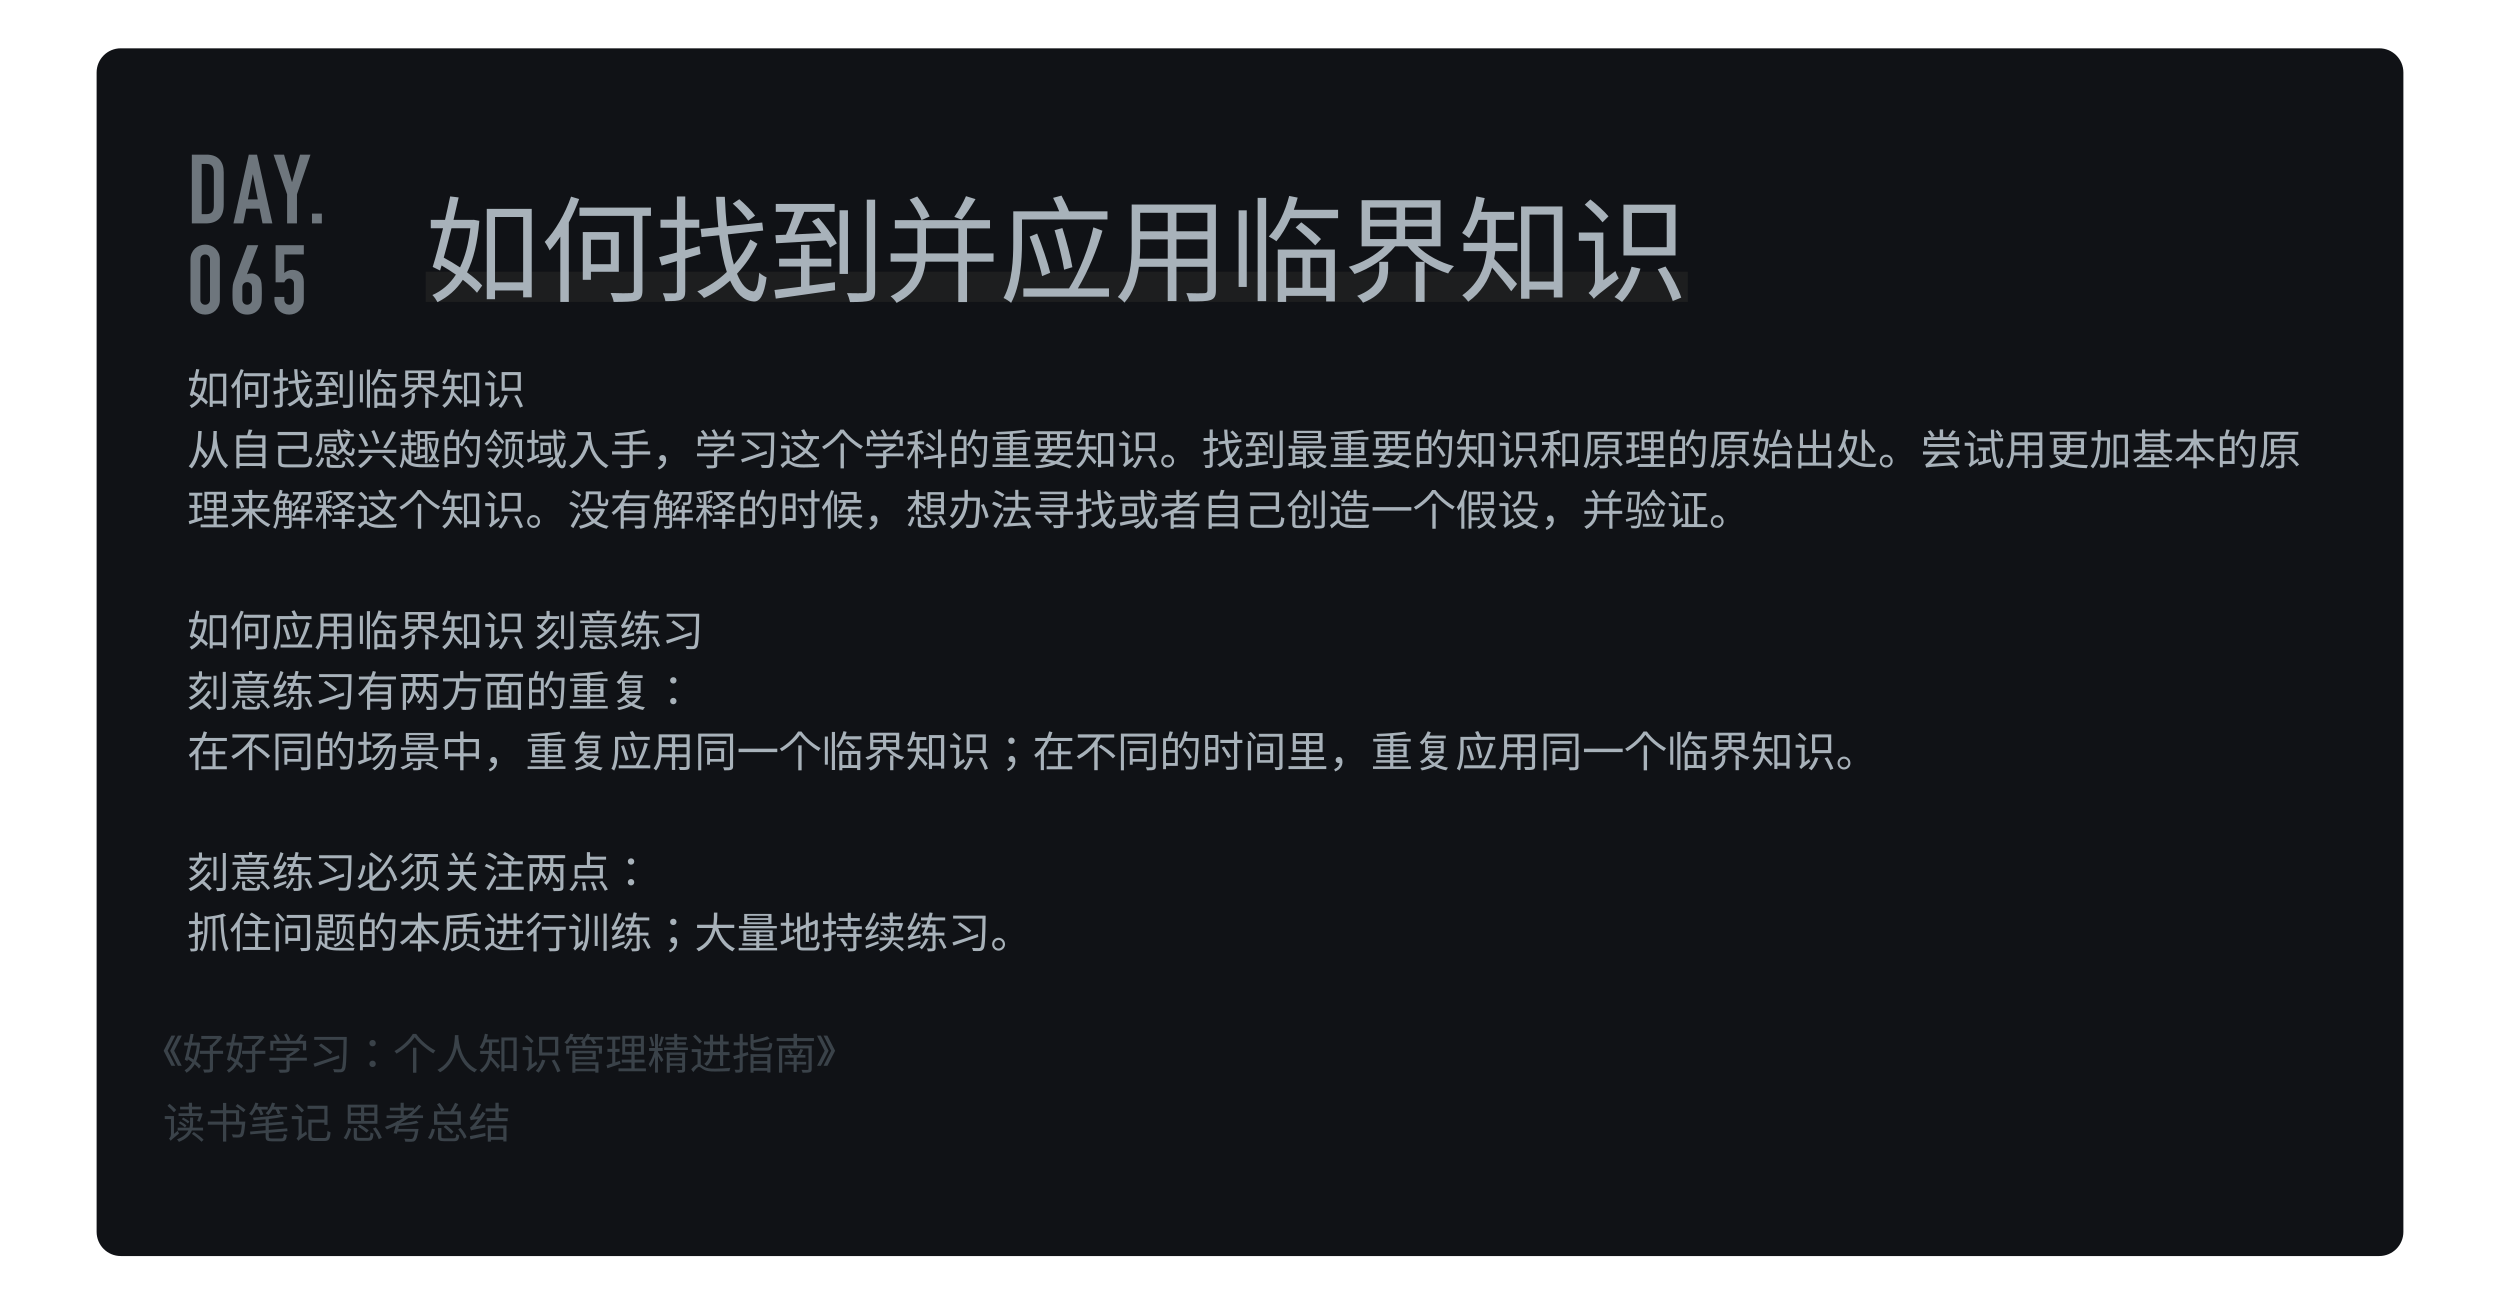
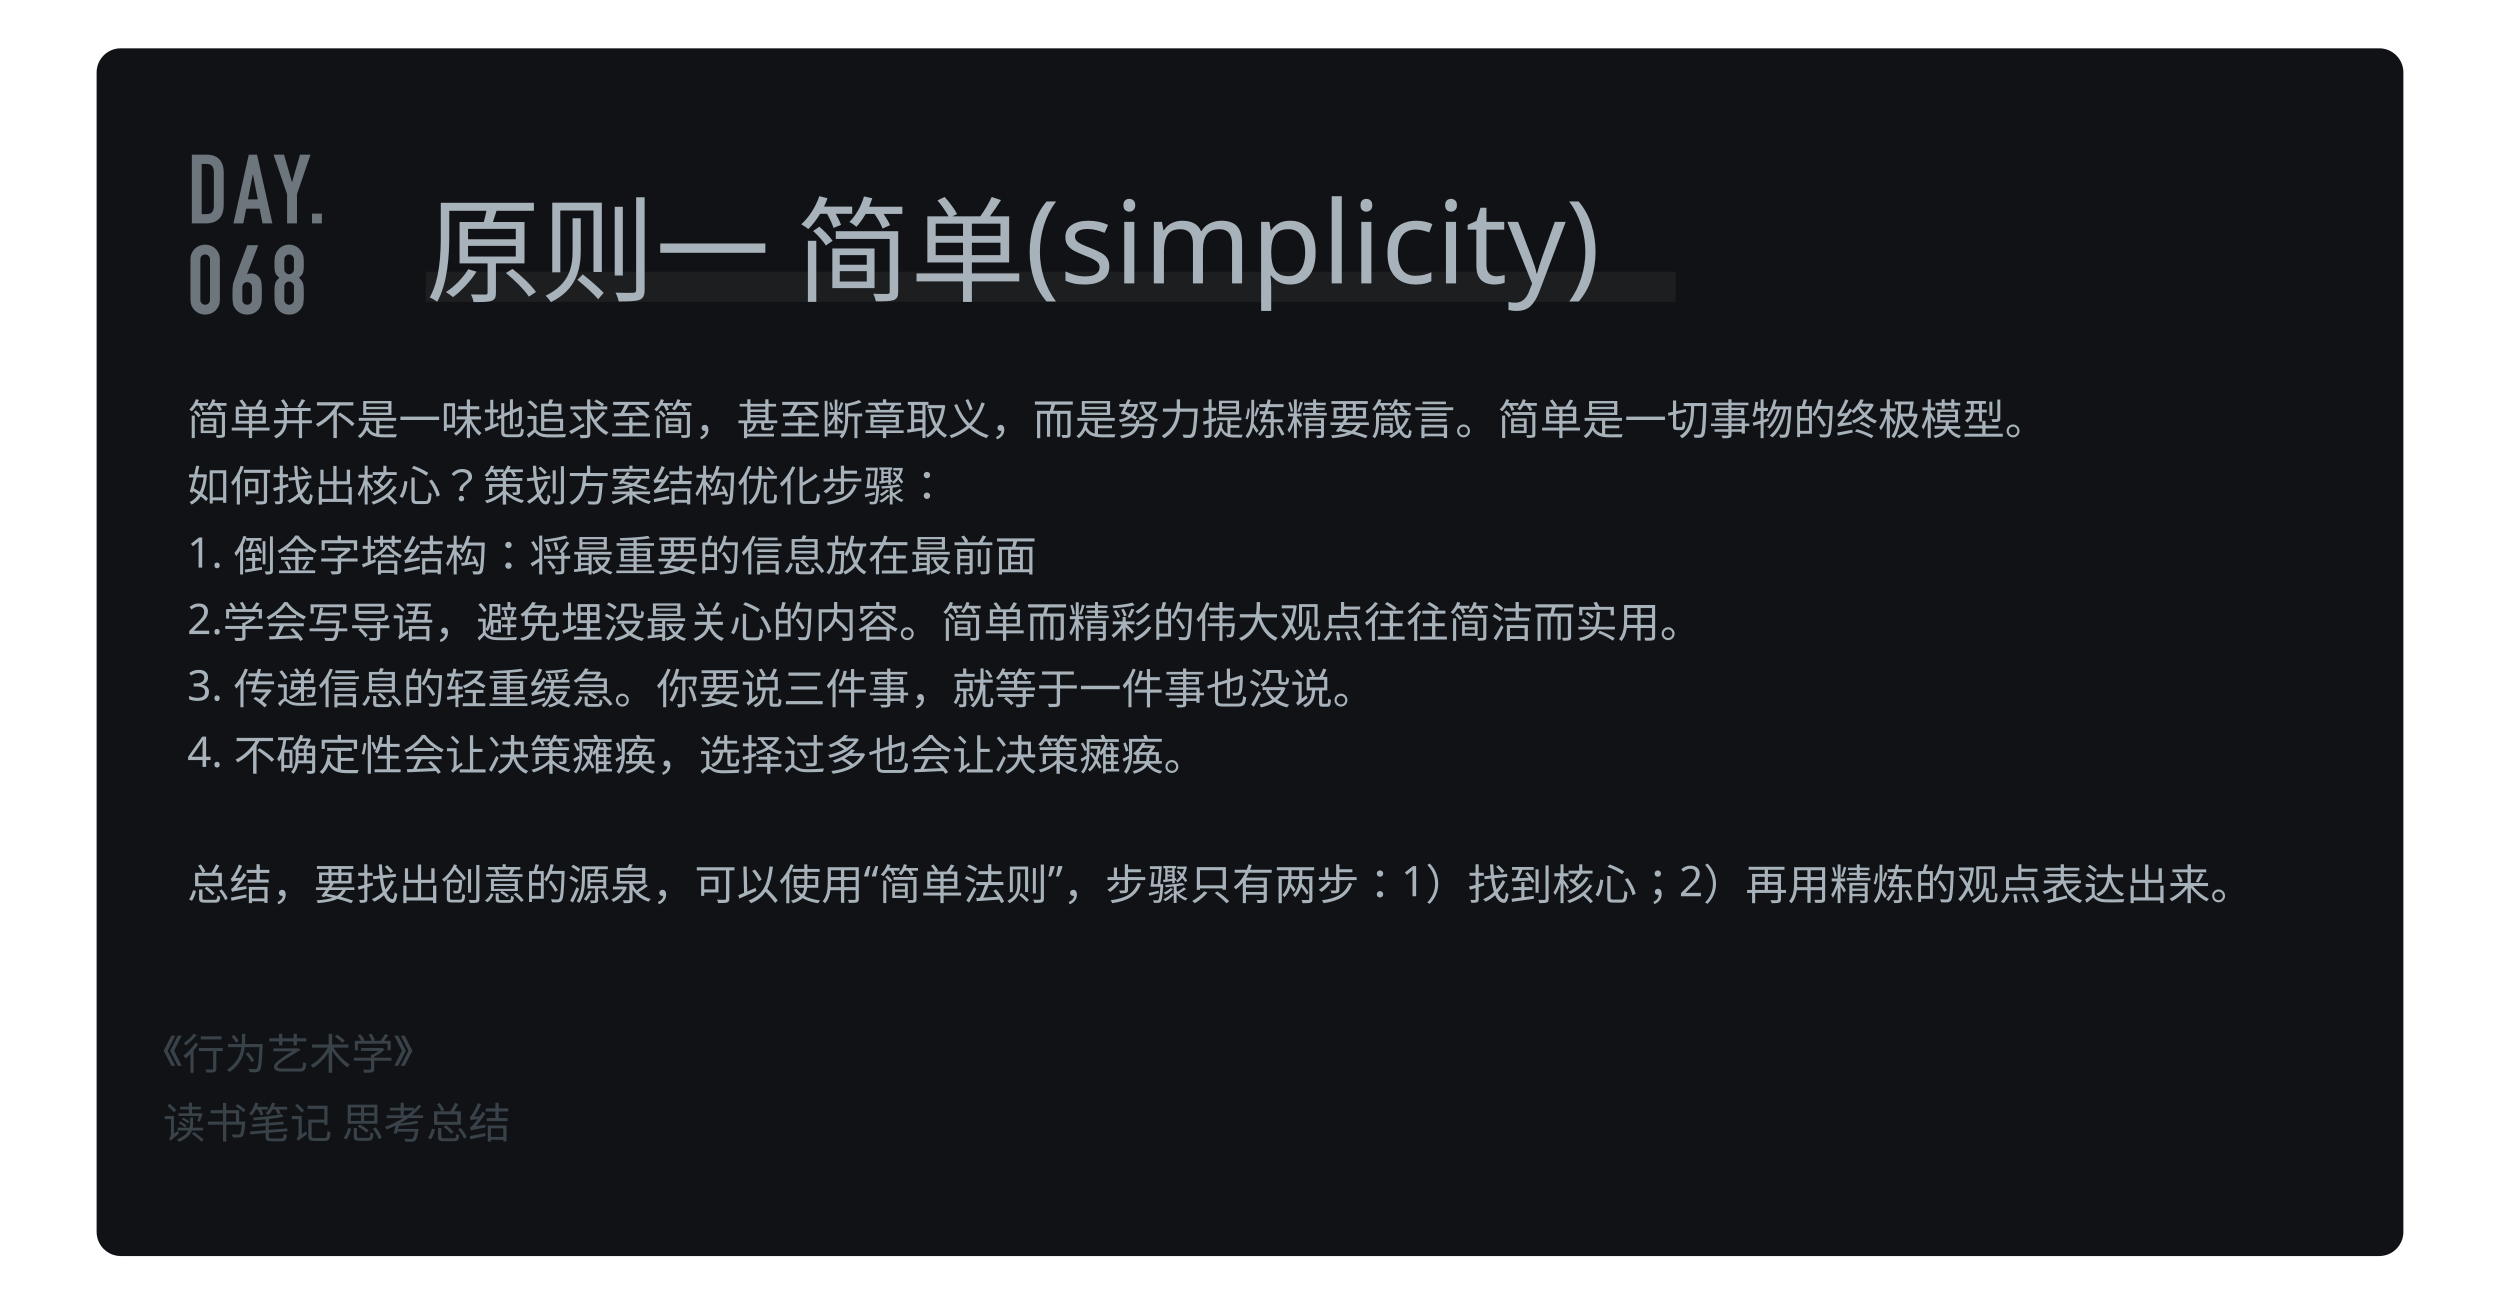
<svg xmlns="http://www.w3.org/2000/svg" width="828px" height="432px" viewBox="0 0 828 432" version="1.1">
-   <g id="65" stroke="none" stroke-width="1" fill="none" fill-rule="evenodd">
+   <g id="68" stroke="none" stroke-width="1" fill="none" fill-rule="evenodd">
    <g id="编组" transform="translate(32, 16)">
      <rect id="矩形" fill="#101216" x="0" y="0" width="764" height="400" rx="8" />
-       <path d="M31.536,58 L31.536,35.216 L36.368,35.216 C38.245,35.216 39.669,35.728 40.64,36.752 C41.611,37.776 42.096,39.227 42.096,41.104 L42.096,51.76 C42.096,53.893 41.579,55.467 40.544,56.48 C39.509,57.493 38.021,58 36.08,58 L31.536,58 Z M34.8,38.288 L34.8,54.928 L36.304,54.928 C37.221,54.928 37.872,54.699 38.256,54.24 C38.64,53.781 38.832,53.061 38.832,52.08 L38.832,41.104 C38.832,40.208 38.651,39.515 38.288,39.024 C37.925,38.533 37.264,38.288 36.304,38.288 L34.8,38.288 Z M53.376,50.032 L51.776,41.776 L51.712,41.776 L50.112,50.032 L53.376,50.032 Z M45.312,58 L50.4,35.216 L53.12,35.216 L58.208,58 L54.944,58 L53.984,53.104 L49.536,53.104 L48.576,58 L45.312,58 Z M63.088,58 L63.088,48.368 L58.608,35.216 L62.064,35.216 L64.688,44.272 L64.752,44.272 L67.376,35.216 L70.832,35.216 L66.352,48.368 L66.352,58 L63.088,58 Z M71.328,58 L71.328,54.736 L74.592,54.736 L74.592,58 L71.328,58 Z M31.088,69.92 C31.088,69.152 31.221,68.469 31.488,67.872 C31.755,67.275 32.112,66.763 32.56,66.336 C33.008,65.909 33.525,65.584 34.112,65.36 C34.699,65.136 35.312,65.024 35.952,65.024 C36.592,65.024 37.205,65.136 37.792,65.36 C38.379,65.584 38.896,65.909 39.344,66.336 C39.792,66.763 40.149,67.275 40.416,67.872 C40.683,68.469 40.816,69.152 40.816,69.92 L40.816,83.296 C40.816,84.064 40.683,84.747 40.416,85.344 C40.149,85.941 39.792,86.453 39.344,86.88 C38.896,87.307 38.379,87.632 37.792,87.856 C37.205,88.08 36.592,88.192 35.952,88.192 C35.312,88.192 34.699,88.08 34.112,87.856 C33.525,87.632 33.008,87.307 32.56,86.88 C32.112,86.453 31.755,85.941 31.488,85.344 C31.221,84.747 31.088,84.064 31.088,83.296 L31.088,69.92 Z M34.352,83.296 C34.352,83.765 34.501,84.155 34.8,84.464 C35.099,84.773 35.483,84.928 35.952,84.928 C36.421,84.928 36.805,84.773 37.104,84.464 C37.403,84.155 37.552,83.765 37.552,83.296 L37.552,69.92 C37.552,69.451 37.403,69.061 37.104,68.752 C36.805,68.443 36.421,68.288 35.952,68.288 C35.483,68.288 35.099,68.443 34.8,68.752 C34.501,69.061 34.352,69.451 34.352,69.92 L34.352,83.296 Z M53.536,65.216 L49.824,74.784 L49.888,74.848 C49.995,74.763 50.16,74.693 50.384,74.64 C50.608,74.587 50.901,74.56 51.264,74.56 C51.84,74.56 52.373,74.699 52.864,74.976 C53.355,75.253 53.739,75.605 54.016,76.032 C54.165,76.267 54.283,76.501 54.368,76.736 C54.453,76.971 54.528,77.28 54.592,77.664 L54.631,78.082 C54.655,78.383 54.674,78.729 54.688,79.12 L54.702,79.589 C54.71,79.921 54.715,80.292 54.718,80.701 L54.72,81.344 C54.72,82.091 54.709,82.704 54.688,83.184 L54.657,83.722 C54.639,83.971 54.618,84.192 54.592,84.384 C54.528,84.725 54.448,85.013 54.352,85.248 C54.256,85.483 54.133,85.728 53.984,85.984 C53.557,86.688 52.987,87.232 52.272,87.616 C51.557,88 50.752,88.192 49.856,88.192 C48.96,88.192 48.16,87.995 47.456,87.6 C46.752,87.205 46.187,86.667 45.76,85.984 C45.589,85.728 45.456,85.483 45.36,85.248 C45.264,85.013 45.195,84.725 45.152,84.384 C45.088,84.064 45.045,83.664 45.024,83.184 L45.008,82.74 C45,82.422 44.994,82.061 44.993,81.656 L44.995,80.771 C44.998,80.408 45.005,80.086 45.016,79.804 L45.024,79.6 C45.045,79.141 45.077,78.741 45.12,78.4 C45.163,78.08 45.227,77.787 45.312,77.52 C45.397,77.253 45.493,76.971 45.6,76.672 L49.888,65.216 L53.536,65.216 Z M51.456,79.072 C51.456,78.581 51.296,78.187 50.976,77.888 C50.656,77.589 50.283,77.44 49.856,77.44 C49.429,77.44 49.056,77.589 48.736,77.888 C48.416,78.187 48.256,78.581 48.256,79.072 L48.256,83.296 C48.256,83.787 48.416,84.181 48.736,84.48 C49.056,84.779 49.429,84.928 49.856,84.928 C50.283,84.928 50.656,84.779 50.976,84.48 C51.296,84.181 51.456,83.787 51.456,83.296 L51.456,79.072 Z M68.624,65.216 L68.624,68.288 L62.16,68.288 L62.16,74.432 C62.459,74.133 62.843,73.883 63.312,73.68 C63.781,73.477 64.304,73.376 64.88,73.376 C65.989,73.376 66.891,73.712 67.584,74.384 C68.277,75.056 68.624,76.064 68.624,77.408 L68.624,83.296 C68.624,84.064 68.491,84.747 68.224,85.344 C67.957,85.941 67.6,86.453 67.152,86.88 C66.704,87.307 66.187,87.632 65.6,87.856 C65.013,88.08 64.4,88.192 63.76,88.192 C63.12,88.192 62.507,88.08 61.92,87.856 C61.333,87.632 60.816,87.307 60.368,86.88 C59.92,86.453 59.563,85.941 59.296,85.344 C59.029,84.747 58.896,84.064 58.896,83.296 L58.896,82.336 L62.16,82.336 L62.16,83.168 C62.16,83.723 62.315,84.155 62.624,84.464 C62.933,84.773 63.333,84.928 63.824,84.928 C64.315,84.928 64.693,84.779 64.96,84.48 C65.227,84.181 65.36,83.765 65.36,83.232 L65.36,77.888 C65.36,77.44 65.216,77.056 64.928,76.736 C64.64,76.416 64.272,76.256 63.824,76.256 C63.547,76.256 63.312,76.304 63.12,76.4 C62.928,76.496 62.768,76.608 62.64,76.736 C62.512,76.864 62.416,77.003 62.352,77.152 L62.16,77.504 L62.16,77.504 L59.28,77.504 L59.28,65.216 L68.624,65.216 Z" id="DAY.065" fill="#6E767D" fill-rule="nonzero" />
+       <path d="M31.536,58 L31.536,35.216 L36.368,35.216 C38.245,35.216 39.669,35.728 40.64,36.752 C41.611,37.776 42.096,39.227 42.096,41.104 L42.096,51.76 C42.096,53.893 41.579,55.467 40.544,56.48 C39.509,57.493 38.021,58 36.08,58 L31.536,58 Z M34.8,38.288 L34.8,54.928 L36.304,54.928 C37.221,54.928 37.872,54.699 38.256,54.24 C38.64,53.781 38.832,53.061 38.832,52.08 L38.832,41.104 C38.832,40.208 38.651,39.515 38.288,39.024 C37.925,38.533 37.264,38.288 36.304,38.288 L34.8,38.288 Z M53.376,50.032 L51.776,41.776 L51.712,41.776 L50.112,50.032 L53.376,50.032 Z M45.312,58 L50.4,35.216 L53.12,35.216 L58.208,58 L54.944,58 L53.984,53.104 L49.536,53.104 L48.576,58 L45.312,58 Z M63.088,58 L63.088,48.368 L58.608,35.216 L62.064,35.216 L64.688,44.272 L64.752,44.272 L67.376,35.216 L70.832,35.216 L66.352,48.368 L66.352,58 L63.088,58 Z M71.328,58 L71.328,54.736 L74.592,54.736 L74.592,58 L71.328,58 Z M31.088,69.92 C31.088,69.152 31.221,68.469 31.488,67.872 C31.755,67.275 32.112,66.763 32.56,66.336 C33.008,65.909 33.525,65.584 34.112,65.36 C34.699,65.136 35.312,65.024 35.952,65.024 C36.592,65.024 37.205,65.136 37.792,65.36 C38.379,65.584 38.896,65.909 39.344,66.336 C39.792,66.763 40.149,67.275 40.416,67.872 C40.683,68.469 40.816,69.152 40.816,69.92 L40.816,83.296 C40.816,84.064 40.683,84.747 40.416,85.344 C40.149,85.941 39.792,86.453 39.344,86.88 C38.896,87.307 38.379,87.632 37.792,87.856 C37.205,88.08 36.592,88.192 35.952,88.192 C35.312,88.192 34.699,88.08 34.112,87.856 C33.525,87.632 33.008,87.307 32.56,86.88 C32.112,86.453 31.755,85.941 31.488,85.344 C31.221,84.747 31.088,84.064 31.088,83.296 L31.088,69.92 Z M34.352,83.296 C34.352,83.765 34.501,84.155 34.8,84.464 C35.099,84.773 35.483,84.928 35.952,84.928 C36.421,84.928 36.805,84.773 37.104,84.464 C37.403,84.155 37.552,83.765 37.552,83.296 L37.552,69.92 C37.552,69.451 37.403,69.061 37.104,68.752 C36.805,68.443 36.421,68.288 35.952,68.288 C35.483,68.288 35.099,68.443 34.8,68.752 C34.501,69.061 34.352,69.451 34.352,69.92 L34.352,83.296 Z M53.536,65.216 L49.824,74.784 L49.888,74.848 C49.995,74.763 50.16,74.693 50.384,74.64 C50.608,74.587 50.901,74.56 51.264,74.56 C51.84,74.56 52.373,74.699 52.864,74.976 C53.355,75.253 53.739,75.605 54.016,76.032 C54.165,76.267 54.283,76.501 54.368,76.736 C54.453,76.971 54.528,77.28 54.592,77.664 L54.631,78.082 C54.655,78.383 54.674,78.729 54.688,79.12 L54.702,79.589 C54.71,79.921 54.715,80.292 54.718,80.701 L54.72,81.344 C54.72,82.091 54.709,82.704 54.688,83.184 L54.657,83.722 C54.639,83.971 54.618,84.192 54.592,84.384 C54.528,84.725 54.448,85.013 54.352,85.248 C54.256,85.483 54.133,85.728 53.984,85.984 C53.557,86.688 52.987,87.232 52.272,87.616 C51.557,88 50.752,88.192 49.856,88.192 C48.96,88.192 48.16,87.995 47.456,87.6 C46.752,87.205 46.187,86.667 45.76,85.984 C45.589,85.728 45.456,85.483 45.36,85.248 C45.264,85.013 45.195,84.725 45.152,84.384 C45.088,84.064 45.045,83.664 45.024,83.184 L45.008,82.74 C45,82.422 44.994,82.061 44.993,81.656 L44.995,80.771 C44.998,80.408 45.005,80.086 45.016,79.804 L45.024,79.6 C45.045,79.141 45.077,78.741 45.12,78.4 C45.163,78.08 45.227,77.787 45.312,77.52 C45.397,77.253 45.493,76.971 45.6,76.672 L49.888,65.216 L53.536,65.216 Z M51.456,79.072 C51.456,78.581 51.296,78.187 50.976,77.888 C50.656,77.589 50.283,77.44 49.856,77.44 C49.429,77.44 49.056,77.589 48.736,77.888 C48.416,78.187 48.256,78.581 48.256,79.072 L48.256,83.296 C48.256,83.787 48.416,84.181 48.736,84.48 C49.056,84.779 49.429,84.928 49.856,84.928 C50.283,84.928 50.656,84.779 50.976,84.48 C51.296,84.181 51.456,83.787 51.456,83.296 L51.456,79.072 Z M63.76,65.024 C64.507,65.024 65.2,65.179 65.84,65.488 C66.48,65.797 67.013,66.229 67.44,66.784 C67.653,67.061 67.835,67.328 67.984,67.584 C68.133,67.84 68.261,68.128 68.368,68.448 C68.475,68.768 68.544,69.147 68.576,69.584 C68.608,70.021 68.624,70.549 68.624,71.168 L68.62,71.815 C68.616,72.223 68.606,72.583 68.592,72.896 C68.571,73.365 68.507,73.781 68.4,74.144 C68.293,74.507 68.128,74.832 67.904,75.12 C67.68,75.408 67.376,75.712 66.992,76.032 C67.376,76.331 67.68,76.629 67.904,76.928 C68.128,77.227 68.293,77.579 68.4,77.984 C68.507,78.389 68.571,78.885 68.592,79.472 L68.614,80.3 C68.621,80.7 68.624,81.144 68.624,81.632 L68.62,82.205 C68.614,82.658 68.599,83.048 68.576,83.376 C68.544,83.835 68.496,84.235 68.432,84.576 C68.368,84.917 68.277,85.205 68.16,85.44 C68.043,85.675 67.899,85.92 67.728,86.176 C67.365,86.731 66.853,87.205 66.192,87.6 C65.531,87.995 64.72,88.192 63.76,88.192 C62.8,88.192 61.989,87.995 61.328,87.6 C60.667,87.205 60.155,86.731 59.792,86.176 C59.621,85.92 59.477,85.675 59.36,85.44 C59.243,85.205 59.152,84.917 59.088,84.576 C59.024,84.235 58.976,83.835 58.944,83.376 L58.92,82.953 C58.907,82.651 58.9,82.308 58.897,81.926 L58.899,80.933 C58.903,80.378 58.913,79.891 58.928,79.472 C58.949,78.885 59.013,78.389 59.12,77.984 C59.227,77.579 59.392,77.227 59.616,76.928 C59.84,76.629 60.144,76.331 60.528,76.032 C60.144,75.712 59.84,75.408 59.616,75.12 C59.392,74.832 59.227,74.507 59.12,74.144 C59.013,73.781 58.949,73.365 58.928,72.896 L58.91,72.391 C58.903,72.121 58.899,71.824 58.897,71.5 L58.896,71.168 C58.896,70.549 58.917,70.021 58.96,69.584 C59.003,69.147 59.077,68.768 59.184,68.448 C59.291,68.128 59.413,67.84 59.552,67.584 C59.691,67.328 59.867,67.061 60.08,66.784 C60.507,66.229 61.04,65.797 61.68,65.488 C62.32,65.179 63.013,65.024 63.76,65.024 Z M63.76,77.248 C63.333,77.248 62.96,77.403 62.64,77.712 C62.32,78.021 62.16,78.4 62.16,78.848 L62.16,78.848 L62.16,83.328 C62.16,83.776 62.32,84.155 62.64,84.464 C62.96,84.773 63.333,84.928 63.76,84.928 C64.187,84.928 64.56,84.773 64.88,84.464 C65.2,84.155 65.36,83.776 65.36,83.328 L65.36,83.328 L65.36,78.848 C65.36,78.4 65.2,78.021 64.88,77.712 C64.56,77.403 64.187,77.248 63.76,77.248 Z M63.76,68.288 C63.333,68.288 62.96,68.443 62.64,68.752 C62.32,69.061 62.16,69.44 62.16,69.888 L62.16,73.216 C62.16,73.664 62.32,74.043 62.64,74.352 C62.96,74.661 63.333,74.816 63.76,74.816 C64.187,74.816 64.56,74.661 64.88,74.352 C65.2,74.043 65.36,73.664 65.36,73.216 L65.36,69.888 C65.36,69.44 65.2,69.061 64.88,68.752 C64.56,68.443 64.187,68.288 63.76,68.288 Z" id="DAY.068" fill="#6E767D" fill-rule="nonzero" />
    </g>
-     <rect id="矩形" fill="#1D1E1F" x="141" y="90" width="418" height="10" />
-     <text id="如何找到并应用临界知识" font-family="PingFangSC-Semibold, PingFang SC" font-size="38" font-weight="500" line-spacing="38" fill="#A8B2BA">
-       <tspan x="141" y="97">如何找到并应用临界知识</tspan>
+     <rect id="矩形" fill="#1D1E1F" x="141" y="90" width="414" height="10" />
+     <text id="原则一-简单(simplicity)" font-family="PingFangSC-Semibold, PingFang SC" font-size="38" font-weight="500" line-spacing="38" fill="#A8B2BA">
+       <tspan x="141" y="97">原则一  简单(simplicity)</tspan>
    </text>
-     <text id="如何找到临界知识-从自己感兴趣的领域入手" font-family="PingFangSC-Regular, PingFang SC" font-size="14" font-weight="normal" line-spacing="20" fill="#A8B2BA">
-       <tspan x="62" y="134">如何找到临界知识</tspan>
-       <tspan x="62" y="154">从自己感兴趣的领域入手，学习这个学科的重要知识。找到最重要的知识和原理的原始出处。尝试用更加基本的原</tspan>
-       <tspan x="62" y="174">理来解释这个知识。没有解释的时候，想办法寻找或者自己创造一个假设，并验证。</tspan>
-       <tspan x="62" y="194" />
-       <tspan x="62" y="214">如何应用临界知识     刻意练习</tspan>
-       <tspan x="62" y="234">刻意练习有两方面的重复：</tspan>
-       <tspan x="62" y="254">在不同的场景中，重复应用同一个临界知识；在不同的时间里，重复应用同一个临界知识。</tspan>
-       <tspan x="62" y="274" />
-       <tspan x="62" y="294">刻意练习必须关注两点：</tspan>
-       <tspan x="62" y="314">抓住问题的本质进行训练；大量地持续练习。</tspan>
+     <text id="简单并不是一味地追求至简，甚至断章取义，" font-family="PingFangSC-Regular, PingFang SC" font-size="14" font-weight="normal" line-spacing="22" fill="#A8B2BA">
+       <tspan x="62" y="144">简单并不是一味地追求至简，甚至断章取义，而是努力提炼精要箴言。简单是一切事物的终极模型。</tspan>
+       <tspan x="62" y="166">如何找出核心？策划方案结构优化步骤：</tspan>
+       <tspan x="62" y="188">1. 倒金字塔结构：将最重要的信息放在最前面</tspan>
+       <tspan x="62" y="210">2.学会写导语，避免埋没最关心的内容。简单而精彩的伟大观点往往简洁而实用。</tspan>
+       <tspan x="62" y="232">3. 传递信息的轻重缓急。你要说三件事，就等于一件事也没说。</tspan>
+       <tspan x="62" y="254">4. 不确定性会让决策瘫痪，选择过多也会让决策瘫痪。</tspan>
+       <tspan x="62" y="276" />
+       <tspan x="62" y="298">总结，要找出创意的源泉，可以使用“简单法则”，步骤只有两步：1）找到核心；2）再用精炼的观点表达出来。</tspan>
    </text>
-     <text id="《好好学习：个人知识管理精进指南》-读书" font-family="PingFangSC-Regular, PingFang SC" font-size="14" font-weight="normal" line-spacing="24" fill="#3A4249">
-       <tspan x="54" y="353">《好好学习：个人知识管理精进指南》     </tspan>
+     <text id="《行为艺术学》-读书笔记-思考总结" font-family="PingFangSC-Regular, PingFang SC" font-size="14" font-weight="normal" line-spacing="24" fill="#3A4249">
+       <tspan x="54" y="353">《行为艺术学》     </tspan>
      <tspan x="54" y="377">  读书笔记 思考总结</tspan>
    </text>
  </g>
</svg>
